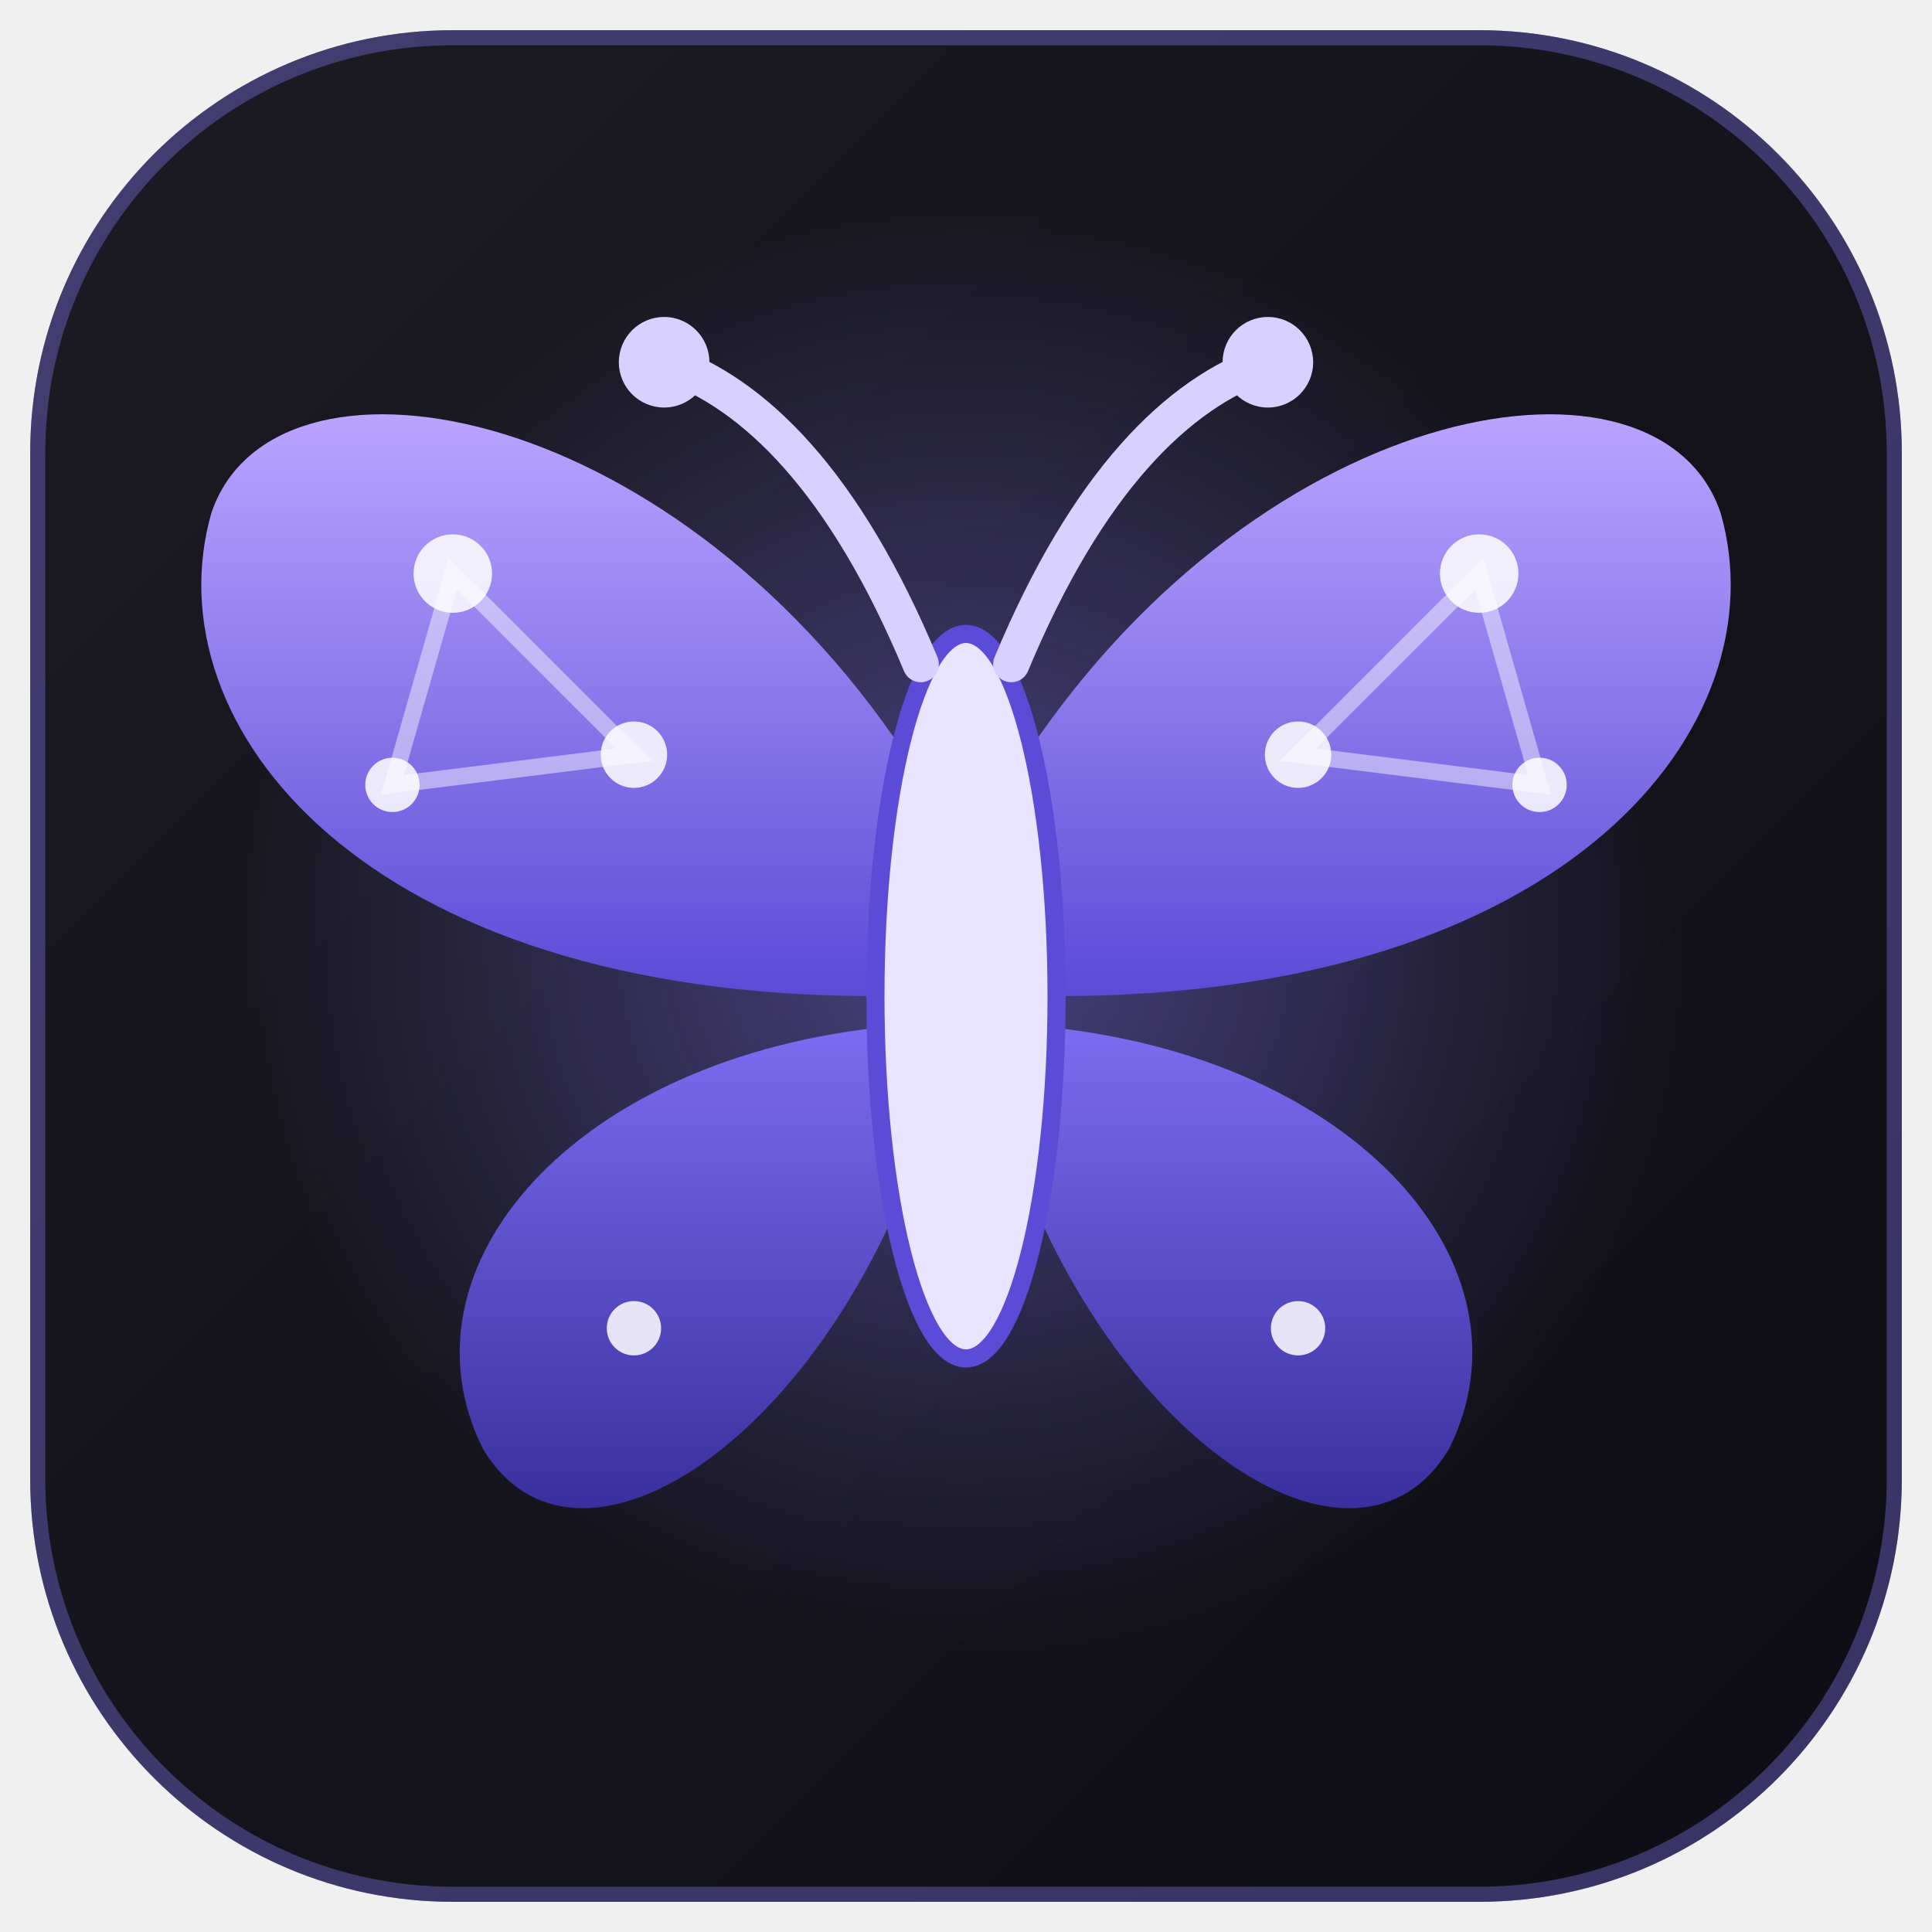
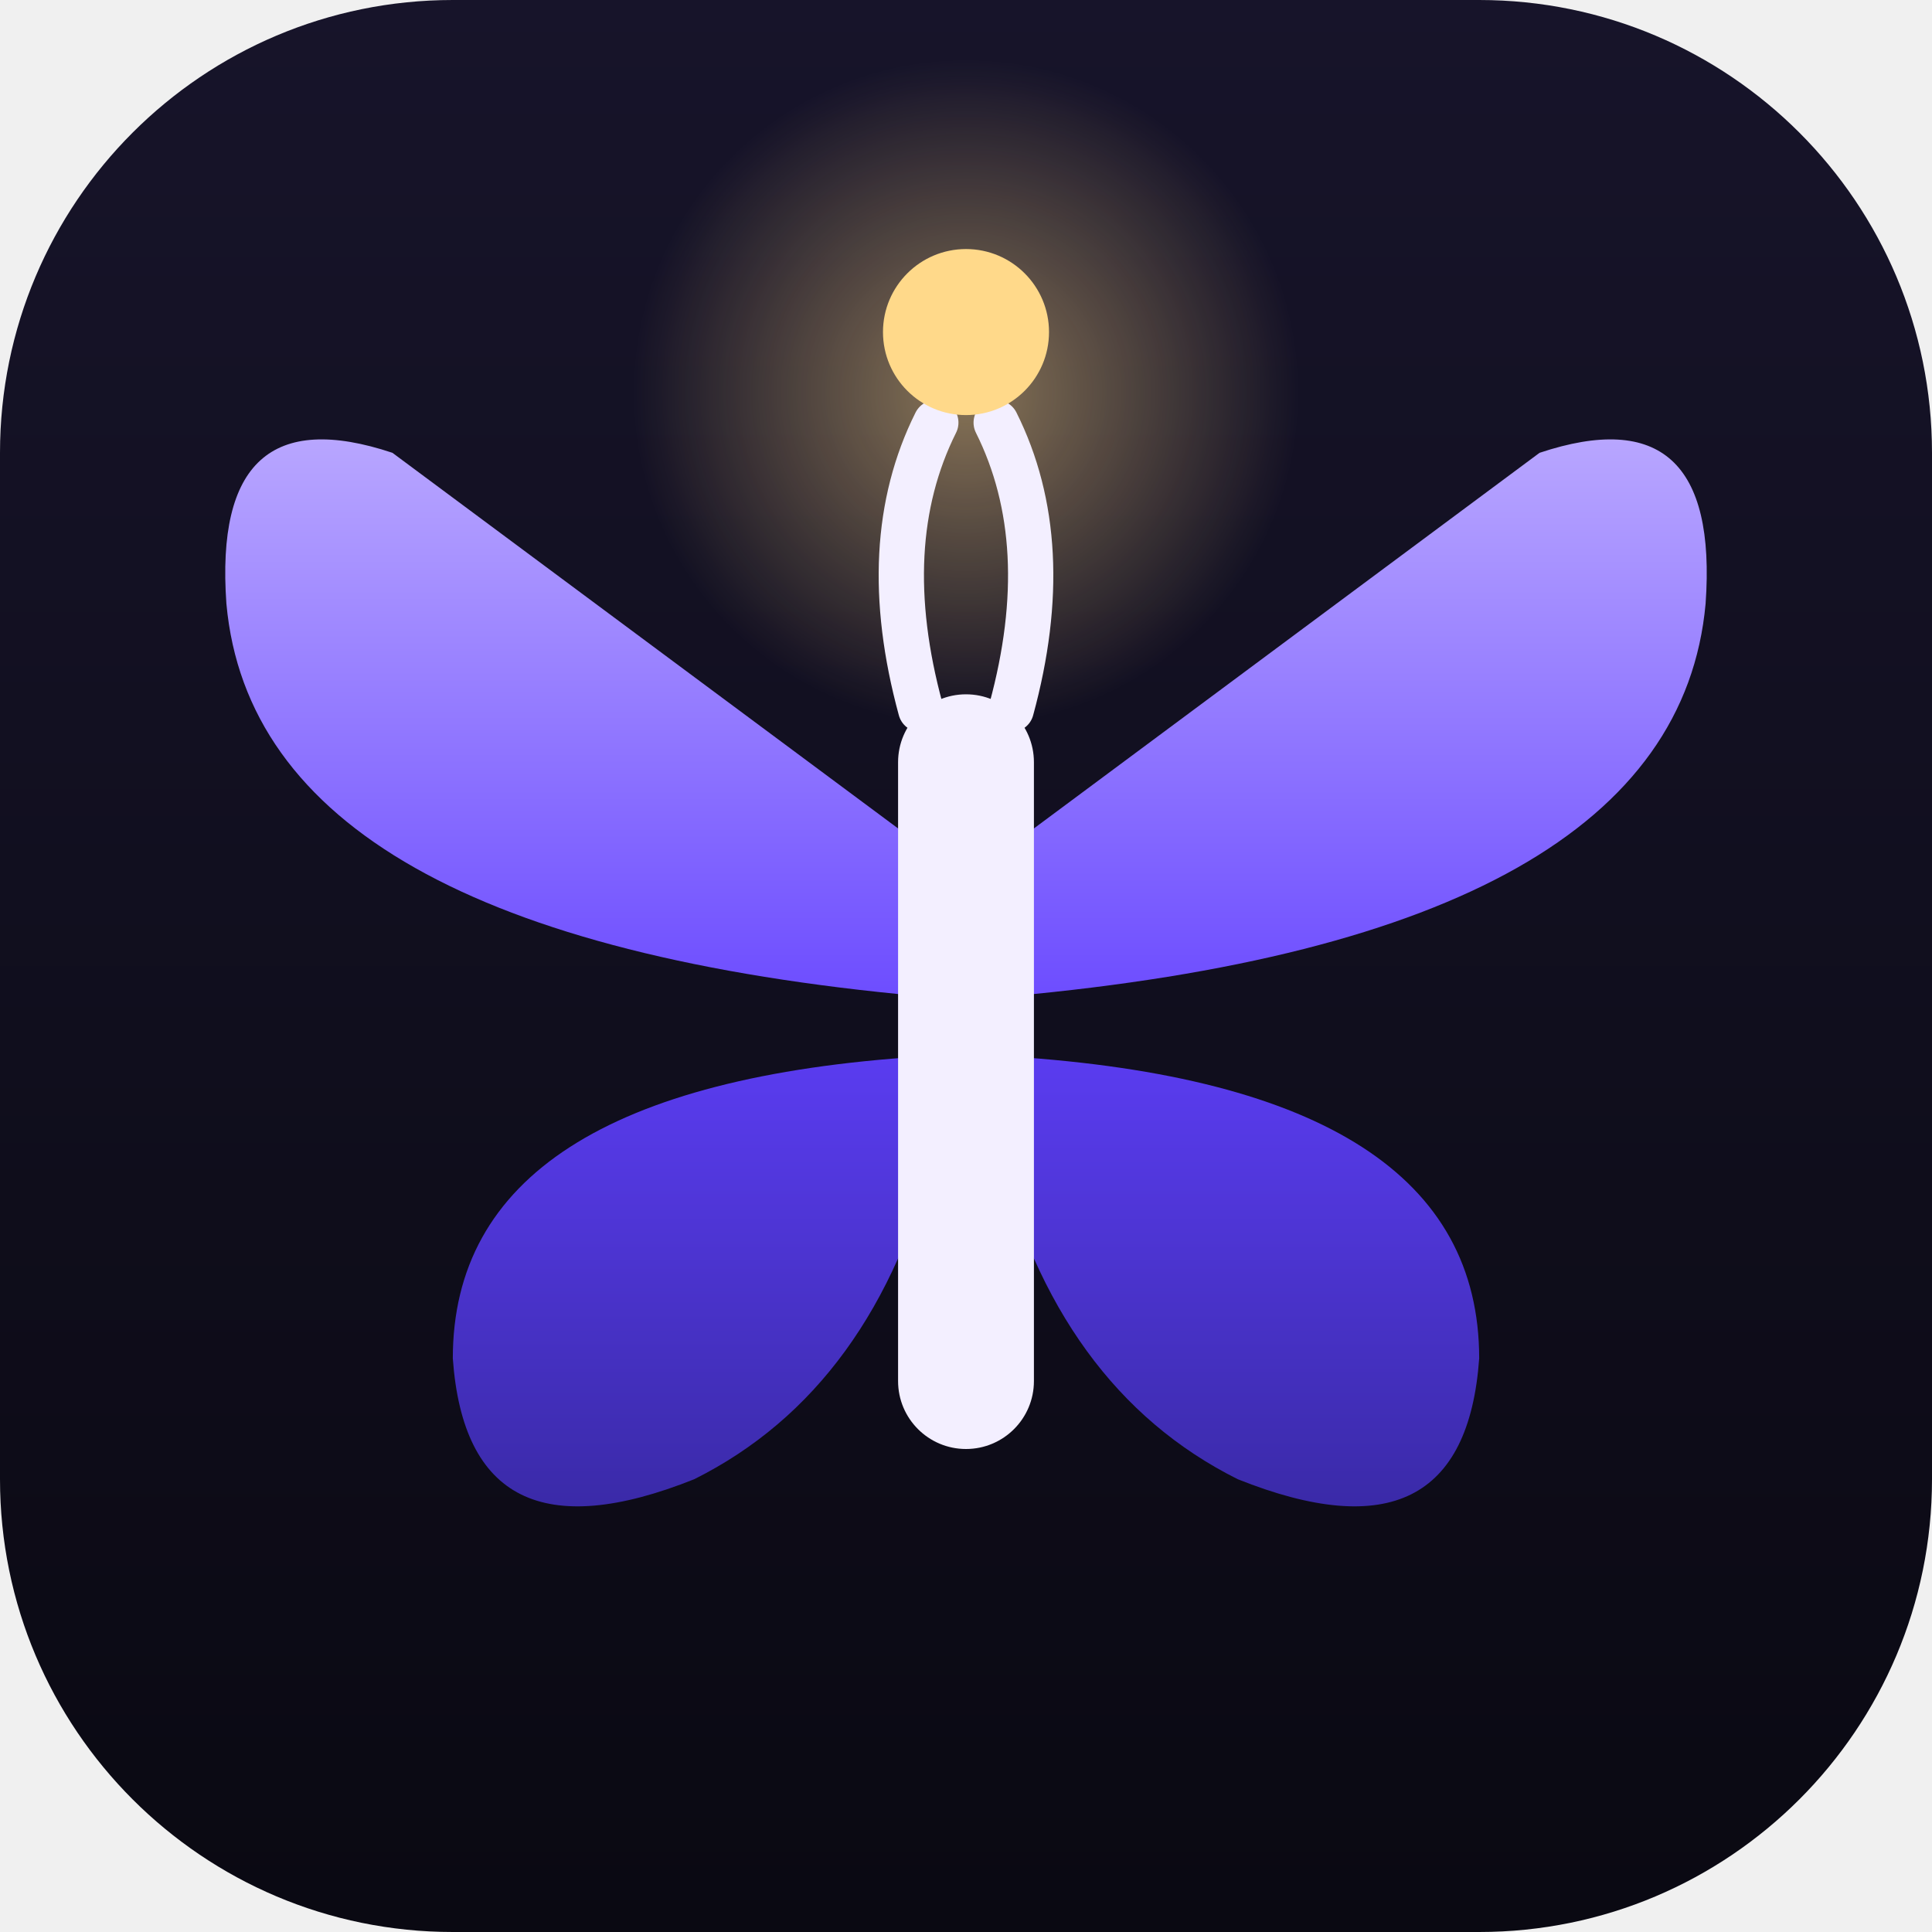
<svg xmlns="http://www.w3.org/2000/svg" viewBox="0 0 128 128">
  <defs>
-     <linearGradient id="bg" x1="0" y1="0" x2="1" y2="1">
-       <stop offset="0" stop-color="#1c1b24" />
-       <stop offset="1" stop-color="#0e0d13" />
+     <linearGradient id="bg" x1="0" y1="0" x2="0" y2="1">
+       <stop offset="0" stop-color="#17142a" />
+       <stop offset="1" stop-color="#0a0912" />
    </linearGradient>
-     <linearGradient id="wing" x1="0" y1="0" x2="0" y2="1">
-       <stop offset="0" stop-color="#b9a4ff" />
-       <stop offset="1" stop-color="#5b4bd6" />
+     <linearGradient id="up" x1="0" y1="0" x2="0" y2="1">
+       <stop offset="0" stop-color="#b8a6ff" />
+       <stop offset="1" stop-color="#6d4dff" />
    </linearGradient>
-     <linearGradient id="wing2" x1="0" y1="0" x2="0" y2="1">
-       <stop offset="0" stop-color="#7c6cf0" />
-       <stop offset="1" stop-color="#3a2f9e" />
+     <linearGradient id="lo" x1="0" y1="0" x2="0" y2="1">
+       <stop offset="0" stop-color="#5a3cf0" />
+       <stop offset="1" stop-color="#3a2aa8" />
    </linearGradient>
-     <radialGradient id="glow" cx="0.5" cy="0.5" r="0.5">
-       <stop offset="0" stop-color="#8b7bff" stop-opacity="0.45" />
-       <stop offset="1" stop-color="#8b7bff" stop-opacity="0" />
+     <radialGradient id="lumen" cx="0.5" cy="0.5" r="0.5">
+       <stop offset="0" stop-color="#ffd98a" stop-opacity="0.9" />
+       <stop offset="1" stop-color="#ffd98a" stop-opacity="0" />
    </radialGradient>
  </defs>
-   <rect x="2" y="2" width="124" height="124" rx="28" fill="url(#bg)" />
-   <rect x="2.5" y="2.5" width="123" height="123" rx="27.5" fill="none" stroke="#8b7bff" stroke-opacity="0.35" />
-   <circle cx="64" cy="62" r="48" fill="url(#glow)" />
-   <path d="M60 50 C44 26 18 22 14 34 C10 48 24 66 58 66 Z" fill="url(#wing)" />
-   <path d="M68 50 C84 26 110 22 114 34 C118 48 104 66 70 66 Z" fill="url(#wing)" />
-   <path d="M59 68 C38 70 26 84 32 96 C38 106 54 96 61 76 Z" fill="url(#wing2)" />
-   <path d="M69 68 C90 70 102 84 96 96 C90 106 74 96 67 76 Z" fill="url(#wing2)" />
-   <g fill="#ffffff" fill-opacity="0.85">
-     <circle cx="30" cy="38" r="2.6" />
-     <circle cx="42" cy="50" r="2.2" />
-     <circle cx="26" cy="52" r="1.8" />
-     <circle cx="98" cy="38" r="2.6" />
-     <circle cx="86" cy="50" r="2.2" />
-     <circle cx="102" cy="52" r="1.8" />
-     <circle cx="42" cy="88" r="1.8" />
-     <circle cx="86" cy="88" r="1.8" />
-   </g>
-   <g stroke="#ffffff" stroke-opacity="0.45" stroke-width="1.1" fill="none">
-     <path d="M30 38 L42 50 L26 52 Z" />
-     <path d="M98 38 L86 50 L102 52 Z" />
-   </g>
-   <ellipse cx="64" cy="66" rx="6" ry="24" fill="#e9e4ff" />
-   <ellipse cx="64" cy="66" rx="6" ry="24" fill="none" stroke="#5b4bd6" stroke-width="1.2" />
-   <path d="M61 44 C56 32 50 26 44 24" stroke="#d8d0ff" stroke-width="2.4" fill="none" stroke-linecap="round" />
-   <path d="M67 44 C72 32 78 26 84 24" stroke="#d8d0ff" stroke-width="2.4" fill="none" stroke-linecap="round" />
-   <circle cx="44" cy="24" r="3" fill="#d8d0ff" />
-   <circle cx="84" cy="24" r="3" fill="#d8d0ff" />
+   <rect width="128" height="128" rx="30" fill="url(#bg)" />
+   <circle cx="64" cy="26" r="22" fill="url(#lumen)" opacity="0.55" />
+   <path d="M61 56 L26 30 Q14 26 15 40 Q17 62 61 66 Z" fill="url(#up)" />
+   <path d="M67 56 L102 30 Q114 26 113 40 Q111 62 67 66 Z" fill="url(#up)" />
+   <path d="M61 70 Q30 72 30 90 Q31 104 46 98 Q58 92 62 76 Z" fill="url(#lo)" />
+   <path d="M67 70 Q98 72 98 90 Q97 104 82 98 Q70 92 66 76 Z" fill="url(#lo)" />
+   <rect x="59.5" y="46" width="9" height="50" rx="4.5" fill="#f3efff" />
+   <path d="M61 47 Q58 36 62 28" fill="none" stroke="#f3efff" stroke-width="3" stroke-linecap="round" />
+   <path d="M67 47 Q70 36 66 28" fill="none" stroke="#f3efff" stroke-width="3" stroke-linecap="round" />
+   <circle cx="64" cy="22" r="5.5" fill="#ffd98a" />
</svg>
